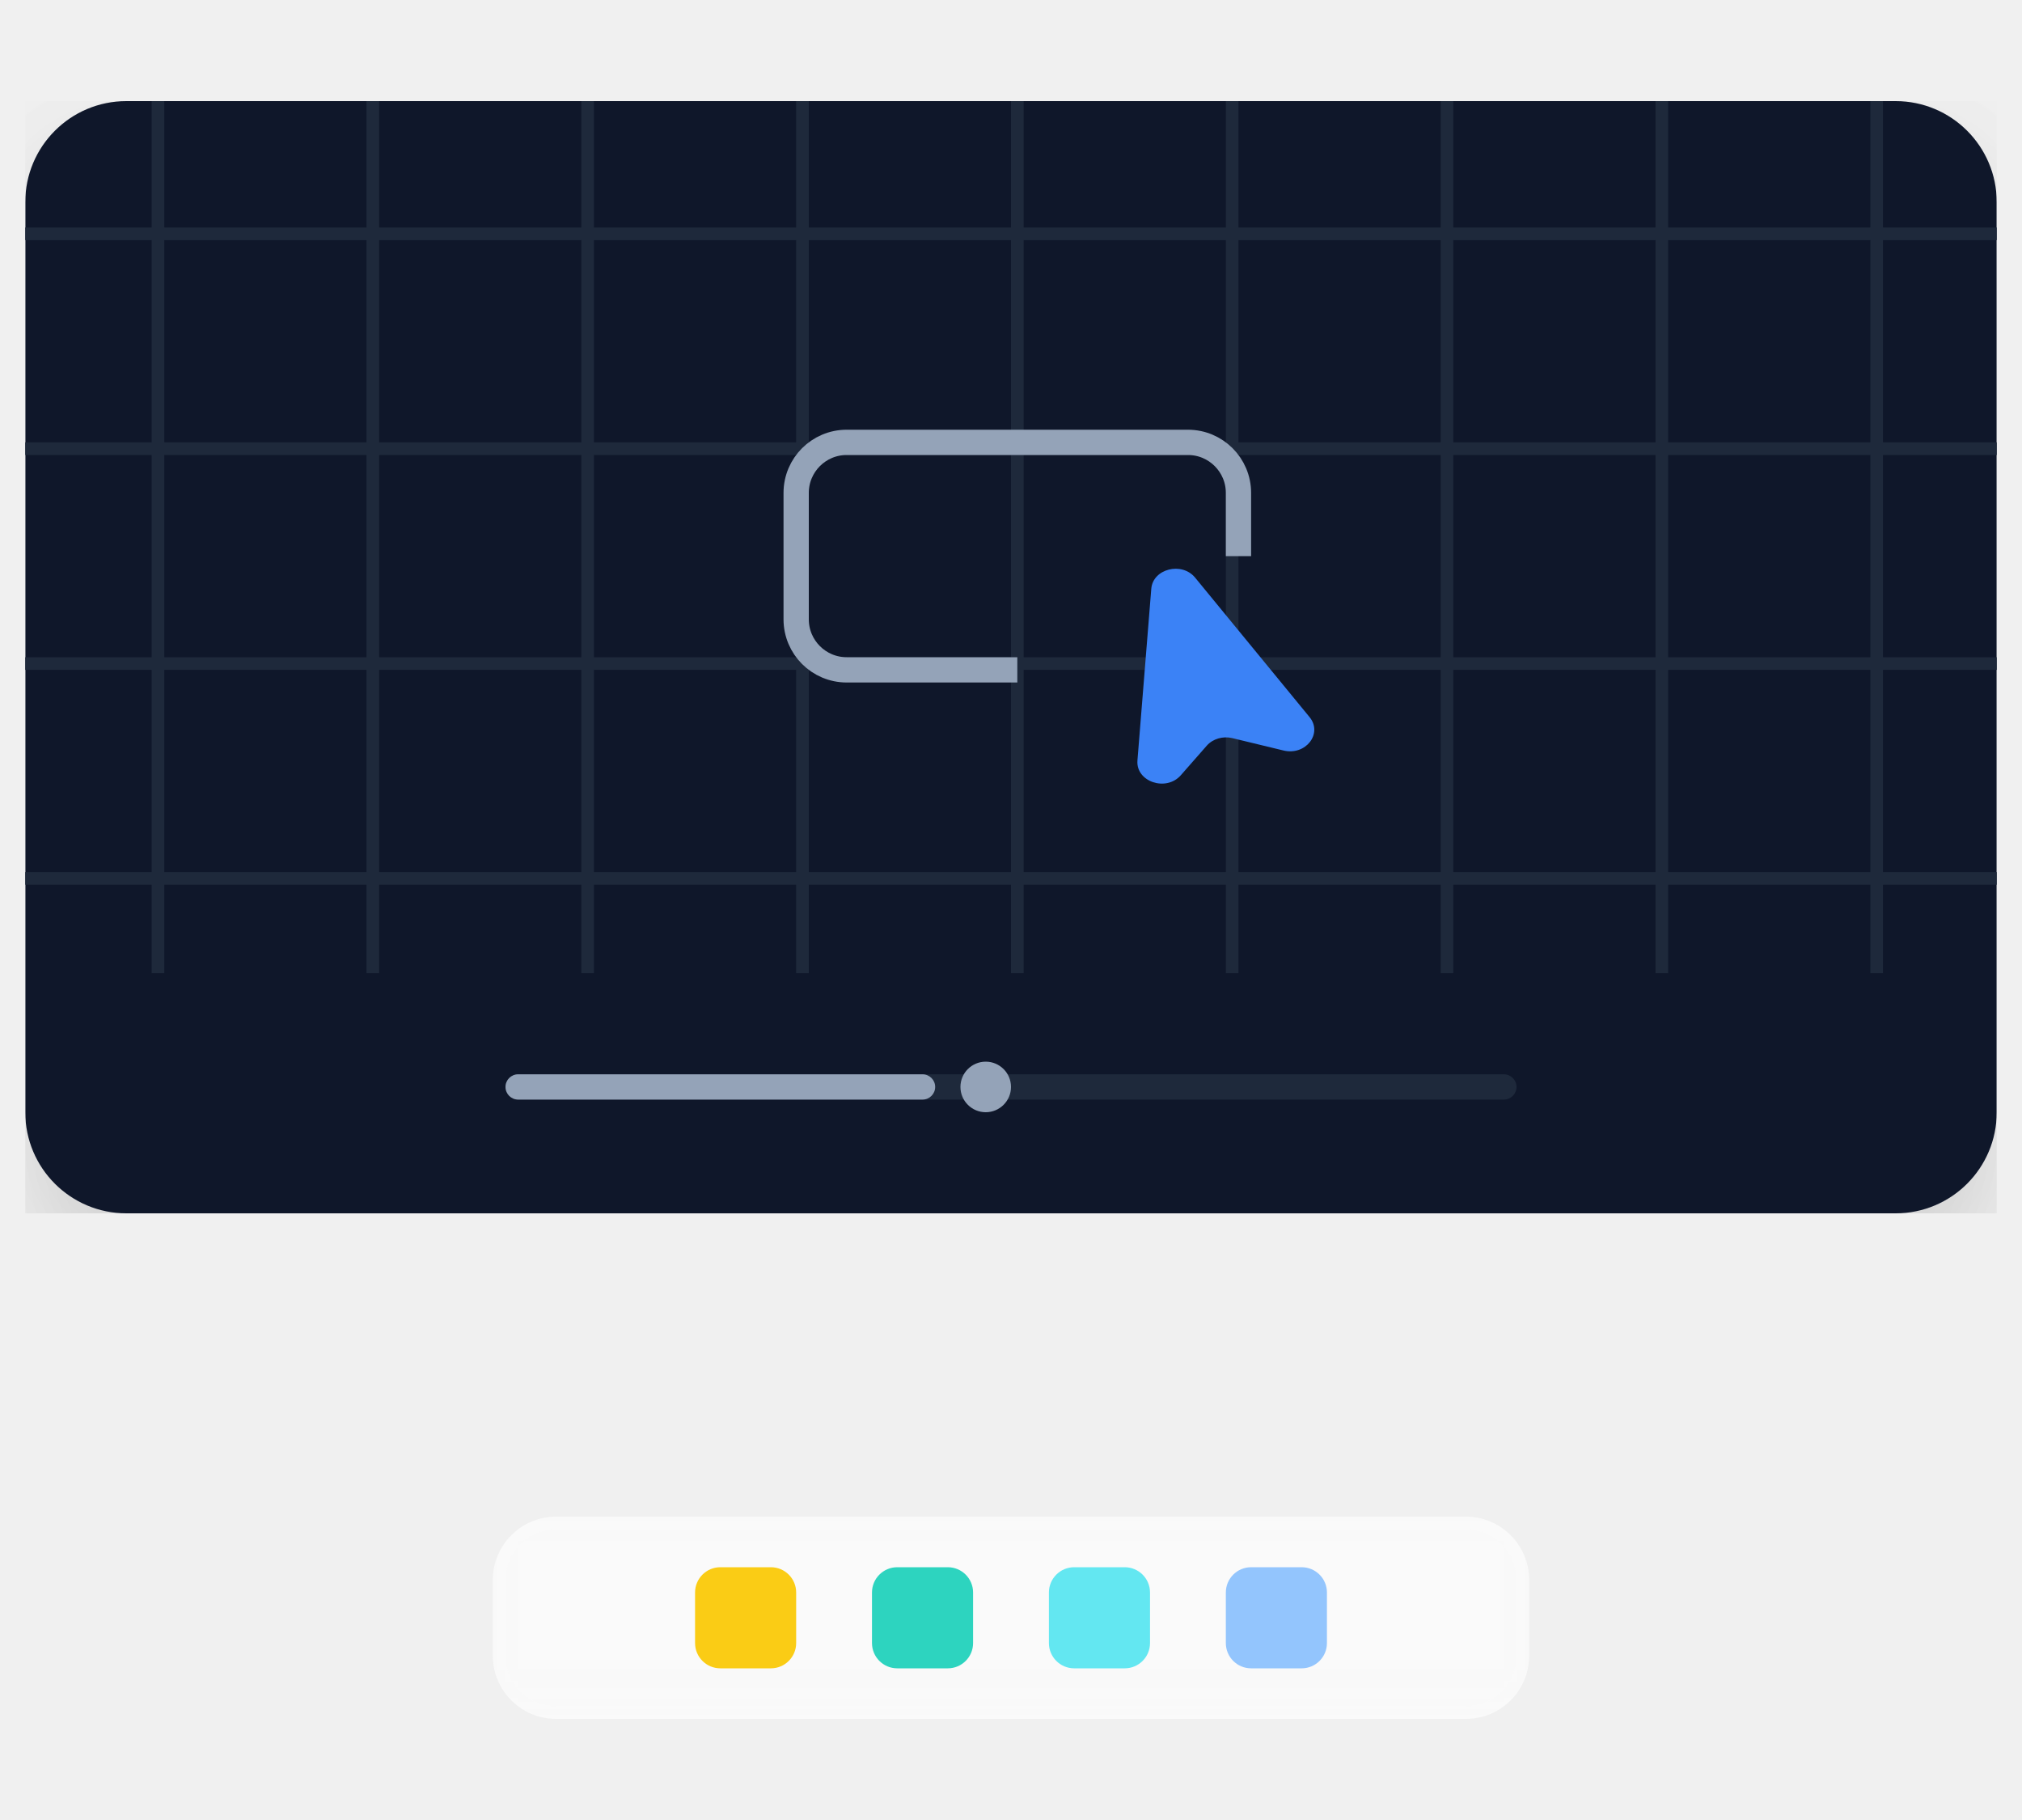
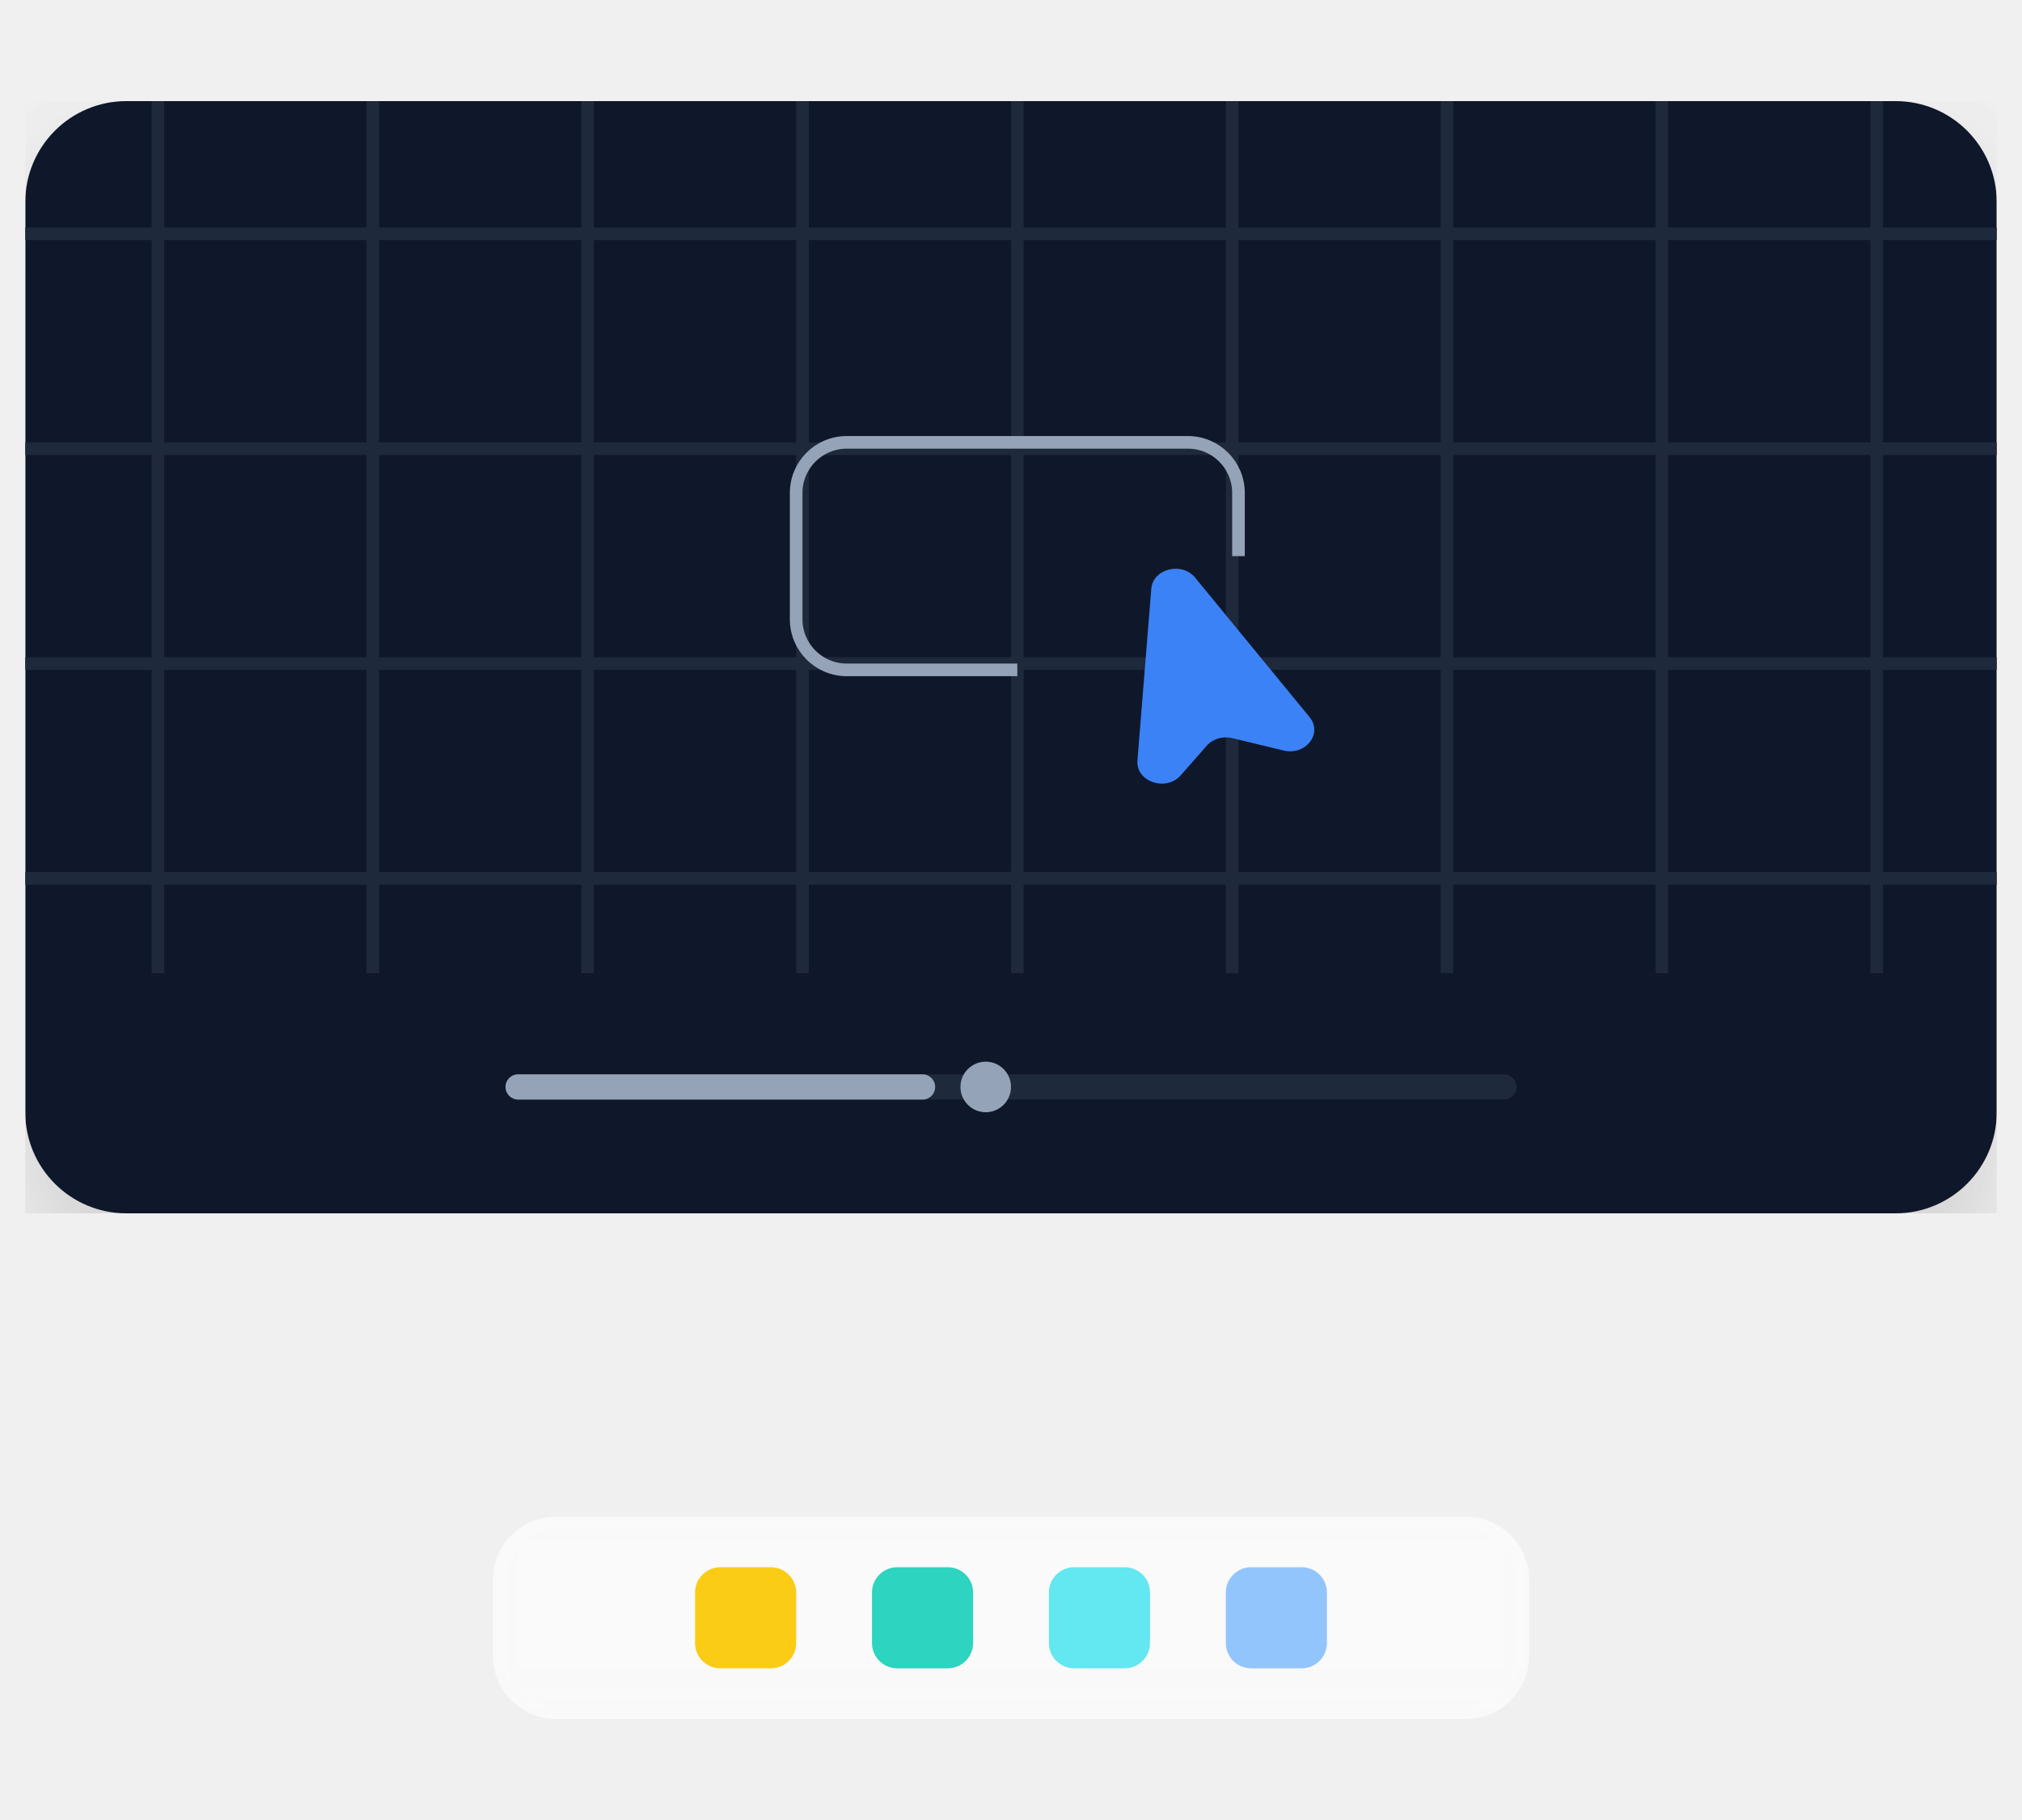
<svg xmlns="http://www.w3.org/2000/svg" width="160" height="144" fill="none">
  <g filter="url(#a)">
    <path d="M39 125a5 5 0 0 1 5-5h72a5 5 0 0 1 5 5v6a5 5 0 0 1-5 5H44a5 5 0 0 1-5-5v-6Z" fill="#fff" fill-opacity=".6" />
    <path d="M44 120.5h72a4.5 4.5 0 0 1 4.5 4.5v6a4.5 4.5 0 0 1-4.5 4.5H44a4.5 4.5 0 0 1-4.5-4.5v-6a4.5 4.5 0 0 1 4.5-4.5Z" stroke="#fff" stroke-opacity=".1" />
  </g>
  <rect x="55" y="124" width="8" height="8" rx="2" fill="#FACC15" />
  <rect x="69" y="124" width="8" height="8" rx="2" fill="#2DD4BF" />
  <rect x="83" y="124" width="8" height="8" rx="2" fill="#63E7F1" />
  <rect x="97" y="124" width="8" height="8" rx="2" fill="#93C5FD" />
  <g clip-path="url(#b)">
    <g filter="url(#c)">
      <path d="M2 16a8 8 0 0 1 8-8h140a8 8 0 0 1 8 8v72a8 8 0 0 1-8 8H10a8 8 0 0 1-8-8V16Z" fill="#0F172A" />
    </g>
    <path fill-rule="evenodd" clip-rule="evenodd" d="M12 8h1v69h-1V8Zm17 0h1v69h-1V8Zm18 0h-1v69h1V8Zm16 0h1v69h-1V8Zm18 0h-1v69h1V8Zm16 0h1v69h-1V8Zm18 0h-1v69h1V8Zm16 0h1v69h-1V8Zm18 0h-1v69h1V8Z" fill="#1E293B" />
    <path fill-rule="evenodd" clip-rule="evenodd" d="M158 18H2v1h156v-1Zm0 17H2v1h156v-1ZM2 52h156v1H2v-1Zm156 17H2v1h156v-1Z" fill="#1E293B" />
    <rect x="40" y="85" width="80" height="2" rx="1" fill="#1E293B" />
    <path fill-rule="evenodd" clip-rule="evenodd" d="M78 88a2 2 0 1 0 0-4 2 2 0 0 0 0 4Zm-37-3a1 1 0 1 0 0 2h32a1 1 0 1 0 0-2H41Z" fill="#94A3B8" />
    <path d="m90.005 60.172 1.096-13.589c.127-1.583 2.415-2.163 3.469-.88l9.055 11.035c1.067 1.3-.308 3.066-2.059 2.643l-4.054-.98c-.748-.18-1.545.055-2.021.597l-2.054 2.34c-1.165 1.328-3.567.512-3.431-1.166Z" fill="#3B82F6" />
-     <path d="M98 44v-5a4 4 0 0 0-4-4H67a4 4 0 0 0-4 4v10a4 4 0 0 0 4 4h13.5" stroke="#94A3B8" stroke-width="2" />
+     <path d="M98 44v-5a4 4 0 0 0-4-4H67a4 4 0 0 0-4 4v10a4 4 0 0 0 4 4h13.5" stroke="#94A3B8" strokeWidth="2" />
  </g>
  <defs>
    <filter id="a" x="29" y="110" width="102" height="36" filterUnits="userSpaceOnUse" color-interpolation-filters="sRGB">
      <feFlood flood-opacity="0" result="BackgroundImageFix" />
      <feGaussianBlur in="BackgroundImage" stdDeviation="5" />
      <feComposite in2="SourceAlpha" operator="in" result="effect1_backgroundBlur_33_1225" />
      <feBlend in="SourceGraphic" in2="effect1_backgroundBlur_33_1225" result="shape" />
    </filter>
    <filter id="c" x="-13" y="1" width="186" height="118" filterUnits="userSpaceOnUse" color-interpolation-filters="sRGB">
      <feFlood flood-opacity="0" result="BackgroundImageFix" />
      <feColorMatrix in="SourceAlpha" values="0 0 0 0 0 0 0 0 0 0 0 0 0 0 0 0 0 0 127 0" result="hardAlpha" />
      <feOffset dy="3" />
      <feGaussianBlur stdDeviation="3" />
      <feColorMatrix values="0 0 0 0 0 0 0 0 0 0 0 0 0 0 0 0 0 0 0.05 0" />
      <feBlend in2="BackgroundImageFix" result="effect1_dropShadow_33_1225" />
      <feColorMatrix in="SourceAlpha" values="0 0 0 0 0 0 0 0 0 0 0 0 0 0 0 0 0 0 127 0" result="hardAlpha" />
      <feOffset dy="8" />
      <feGaussianBlur stdDeviation="7.5" />
      <feColorMatrix values="0 0 0 0 0 0 0 0 0 0 0 0 0 0 0 0 0 0 0.1 0" />
      <feBlend in2="effect1_dropShadow_33_1225" result="effect2_dropShadow_33_1225" />
      <feBlend in="SourceGraphic" in2="effect2_dropShadow_33_1225" result="shape" />
    </filter>
    <clipPath id="b">
      <path fill="#fff" transform="translate(2 8)" d="M0 0h156v88H0z" />
    </clipPath>
  </defs>
</svg>
